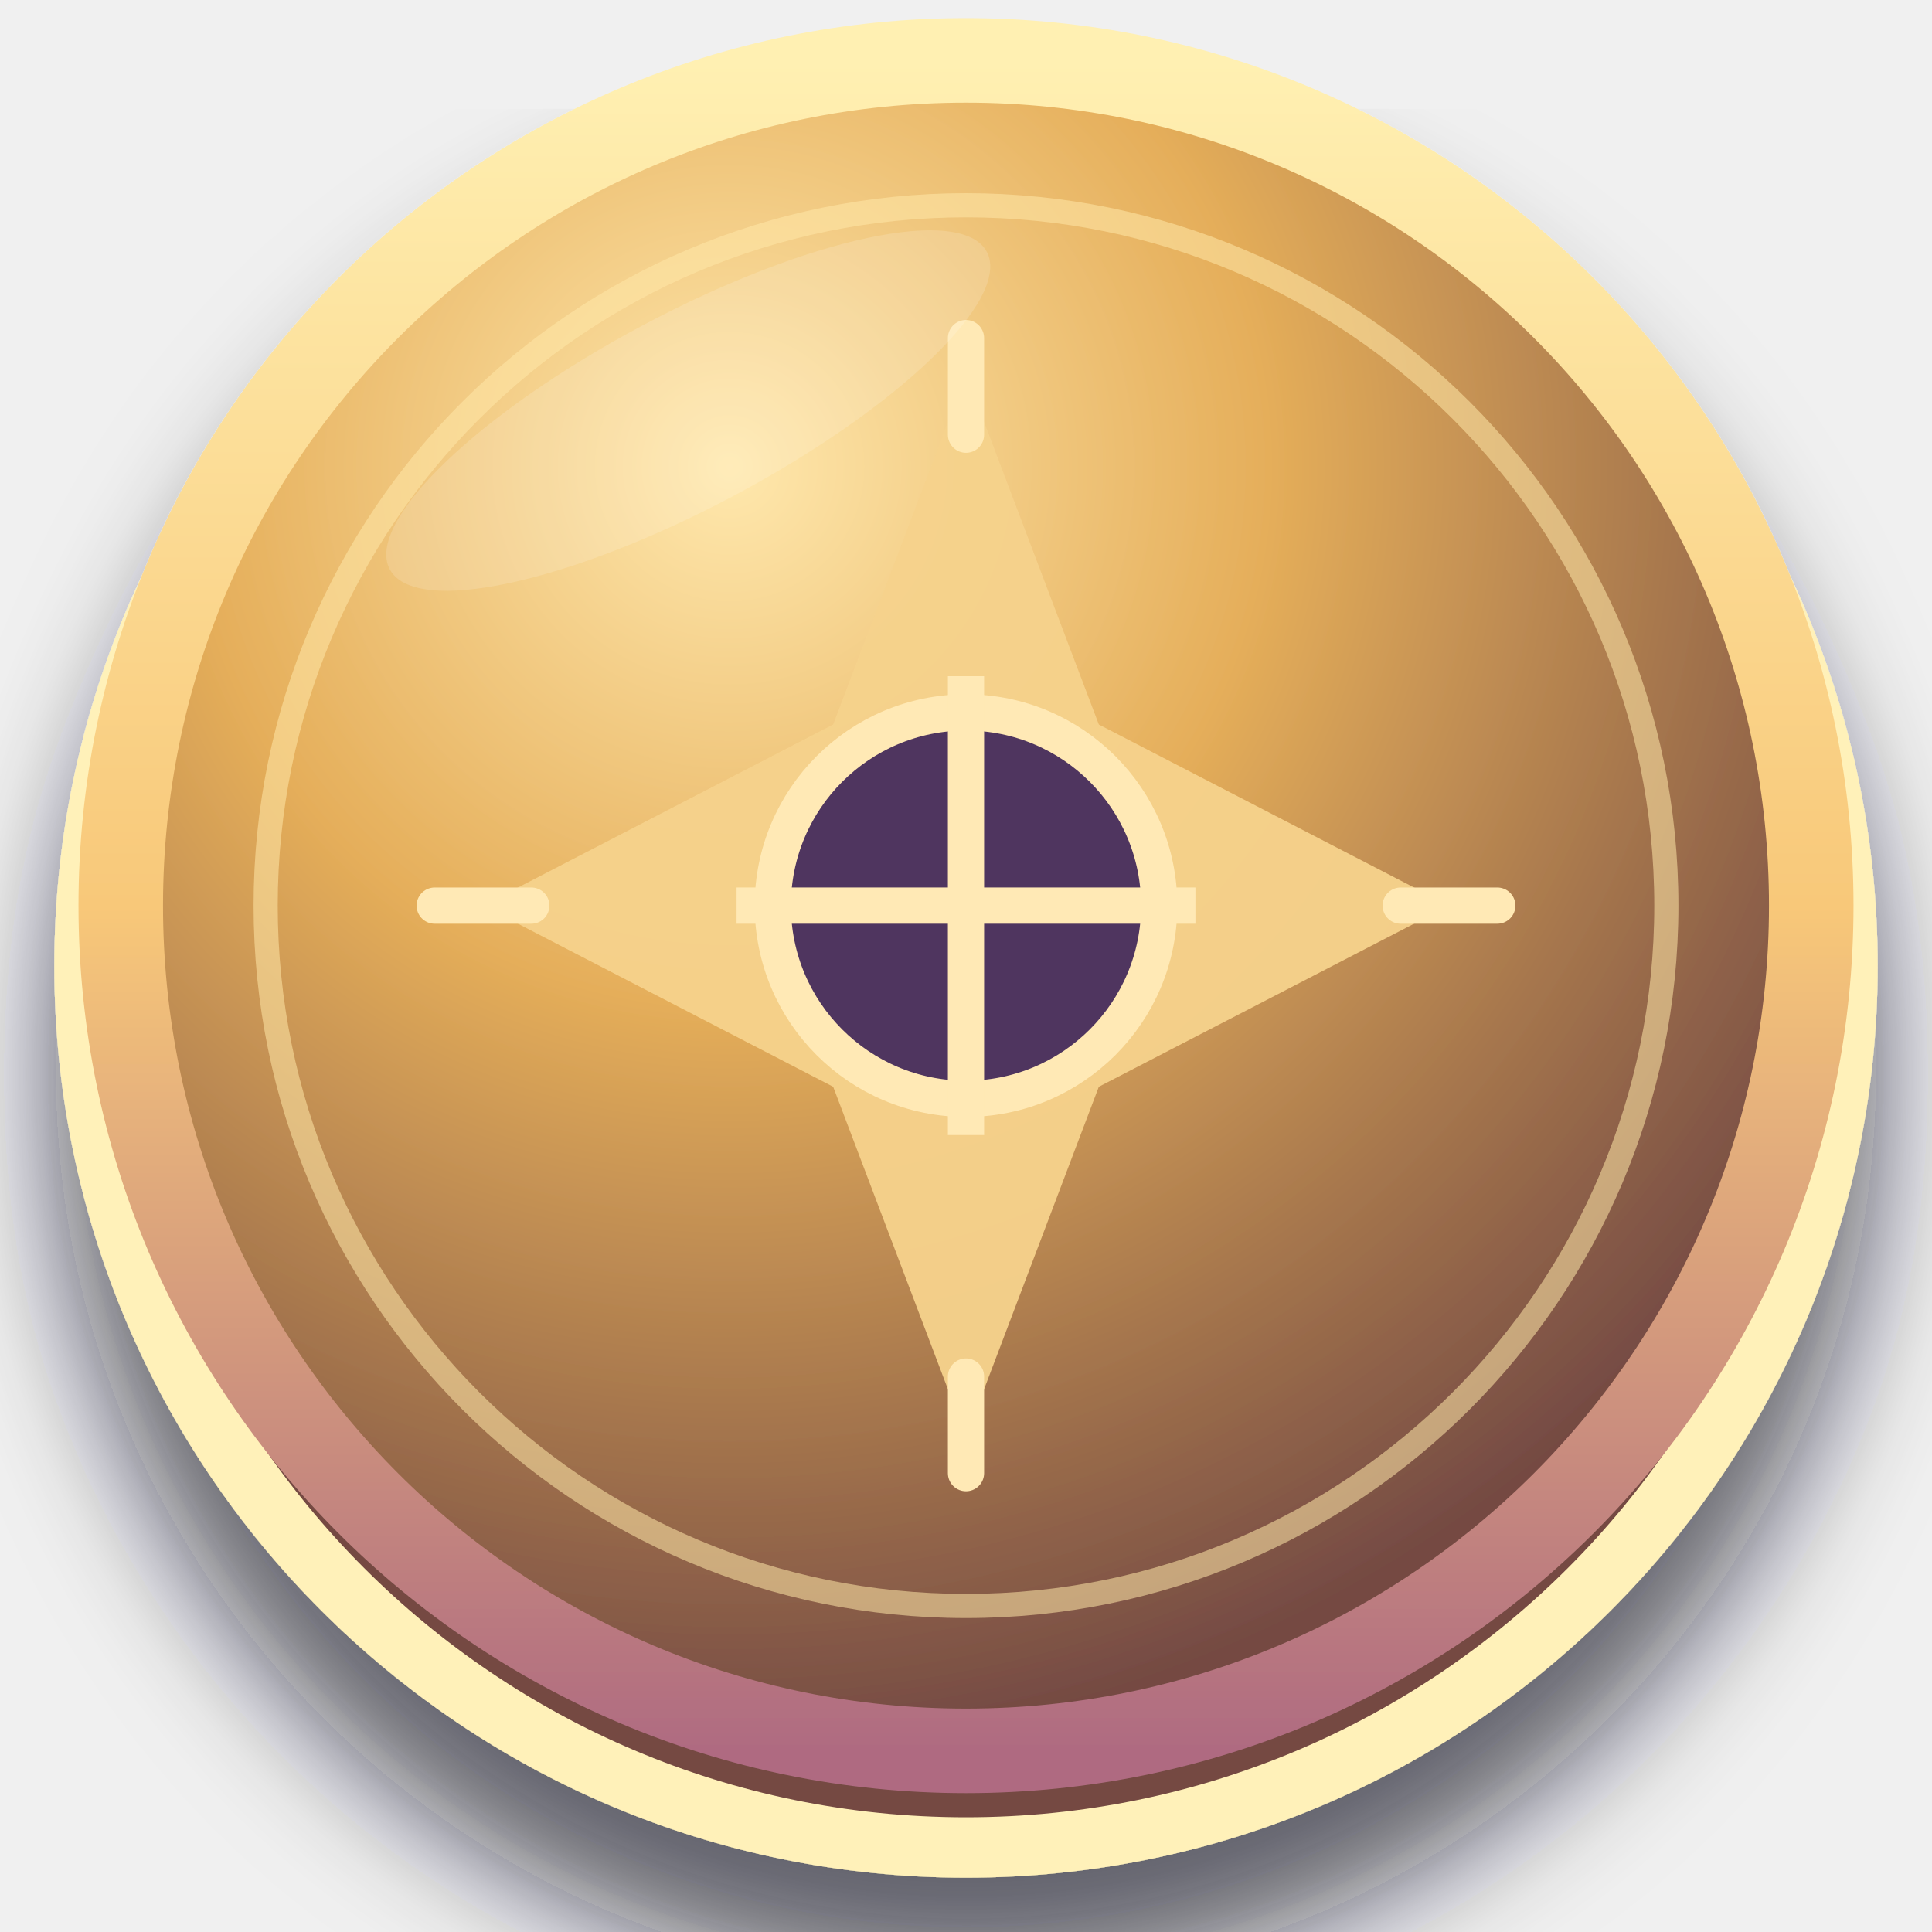
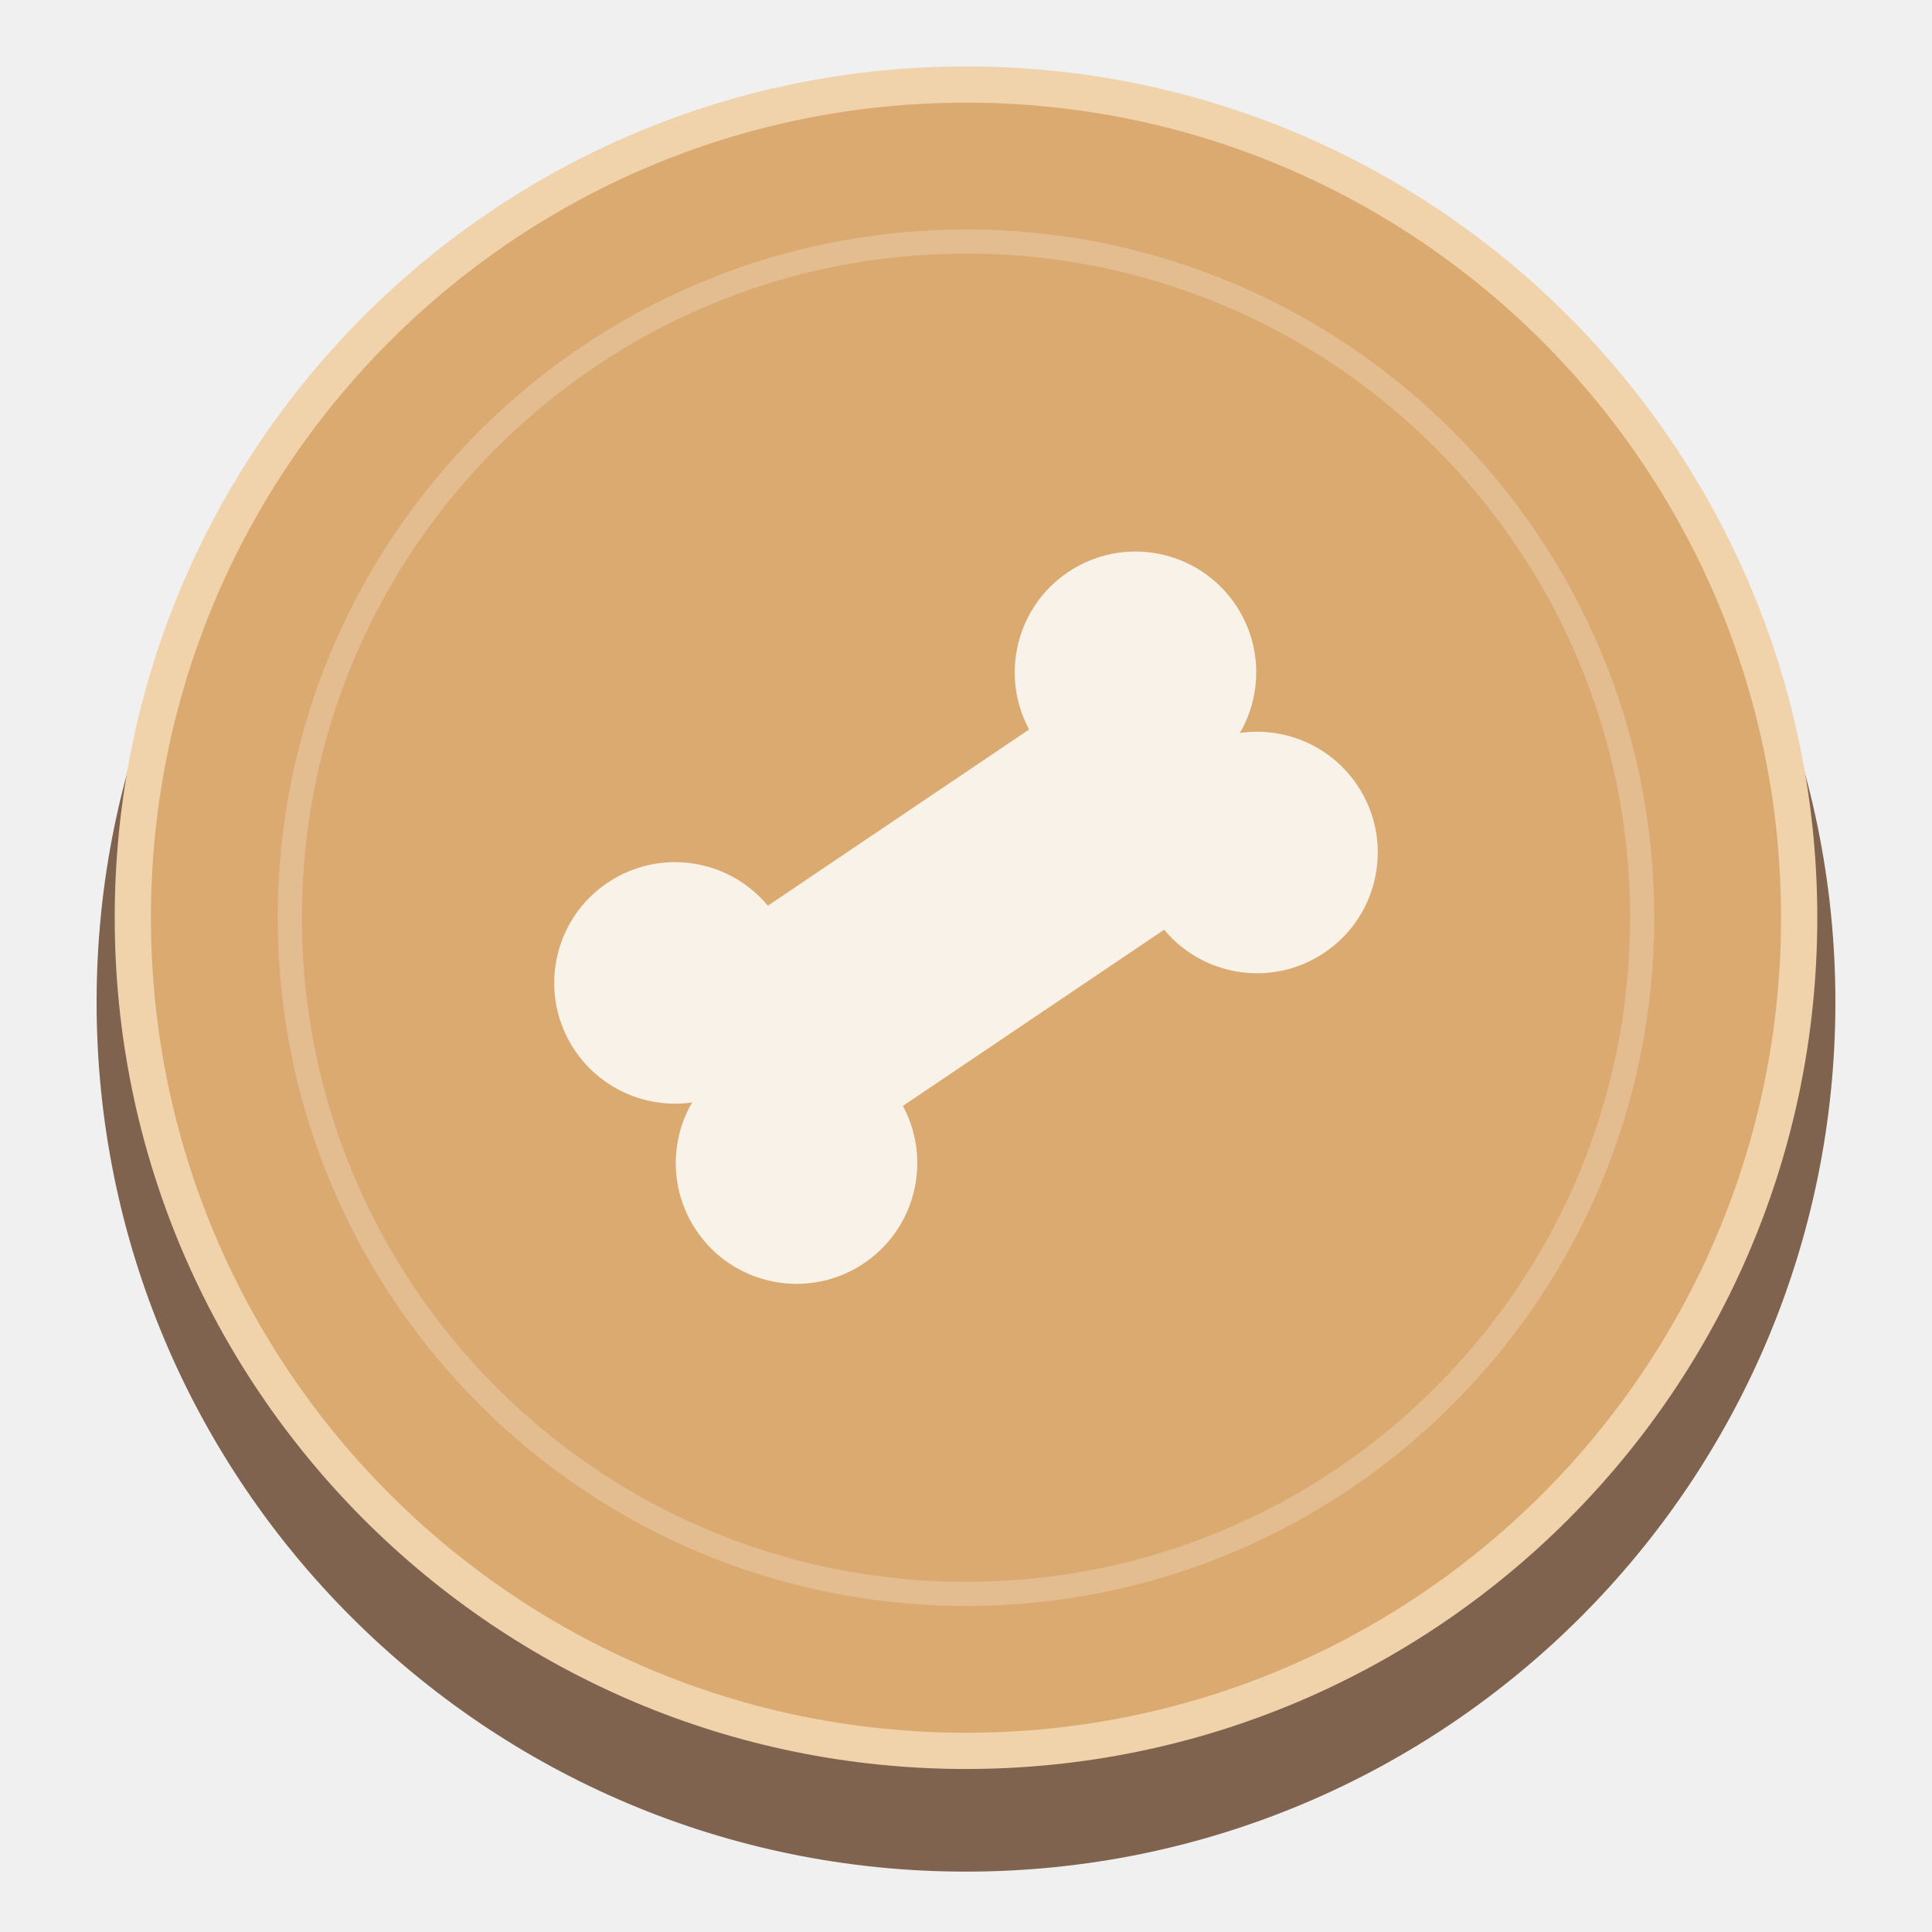
<svg xmlns="http://www.w3.org/2000/svg" width="160" height="160" viewBox="0 0 160 160">
-   <defs>
-     <radialGradient id="face" cx="36%" cy="24%" r="76%">
-       <stop stop-color="#ffe8ad" />
-       <stop offset=".42" stop-color="#e5ae5a" />
-       <stop offset="1" stop-color="#744a43" />
-     </radialGradient>
-     <linearGradient id="rim" x2="0" y2="1">
-       <stop stop-color="#fff0b2" />
-       <stop offset=".5" stop-color="#f8c879" />
-       <stop offset="1" stop-color="#af6b81" />
-     </linearGradient>
-     <filter id="s">
-       <feDropShadow dx="0" dy="9" stdDeviation="5" flood-color="#130b24" flood-opacity=".65" />
-     </filter>
-   </defs>
-   <g filter="url(#s)">
-     <circle cx="80" cy="80" r="73" fill="#744a43" stroke="#fff1b9" stroke-width="5" />
-     <circle cx="80" cy="75" r="70" fill="url(#face)" stroke="url(#rim)" stroke-width="7" />
-     <circle cx="80" cy="75" r="58" fill="none" stroke="#ffe7a8" stroke-opacity=".55" stroke-width="2" />
-     <path d="M80 31 91 60l29 15-29 15-11 29-11-29-29-15 29-15Z" fill="#f6d28c" opacity=".95" />
-     <circle cx="80" cy="75" r="16" fill="#50365e" stroke="#ffe9b5" stroke-width="3" />
-     <path d="M80 56v38M61 75h38" stroke="#ffe9b5" stroke-width="3" />
-     <path d="M36 75h8m72 0h8M80 28v8m0 78v8" stroke="#ffe9b5" stroke-width="3" stroke-linecap="round" />
-     <ellipse cx="57" cy="34" rx="28" ry="8" fill="#fff" opacity=".15" transform="rotate(-28 57 34)" />
+   <circle cx="80" cy="83" r="72" fill="#80634f" />
+   <circle cx="80" cy="76" r="69" fill="#dbaa70" stroke="#f0d2ab" stroke-width="3" />
+   <circle cx="80" cy="76" r="56" fill="none" stroke="#fff" stroke-opacity=".22" stroke-width="2" />
+   <g transform="rotate(-34 80 76)" fill="#f8f2e9">
+     <rect x="54" y="66" width="52" height="20" rx="9" />
+     <circle cx="57" cy="67" r="10" />
+     <circle cx="57" cy="85" r="10" />
+     <circle cx="103" cy="67" r="10" />
+     <circle cx="103" cy="85" r="10" />
  </g>
</svg>
